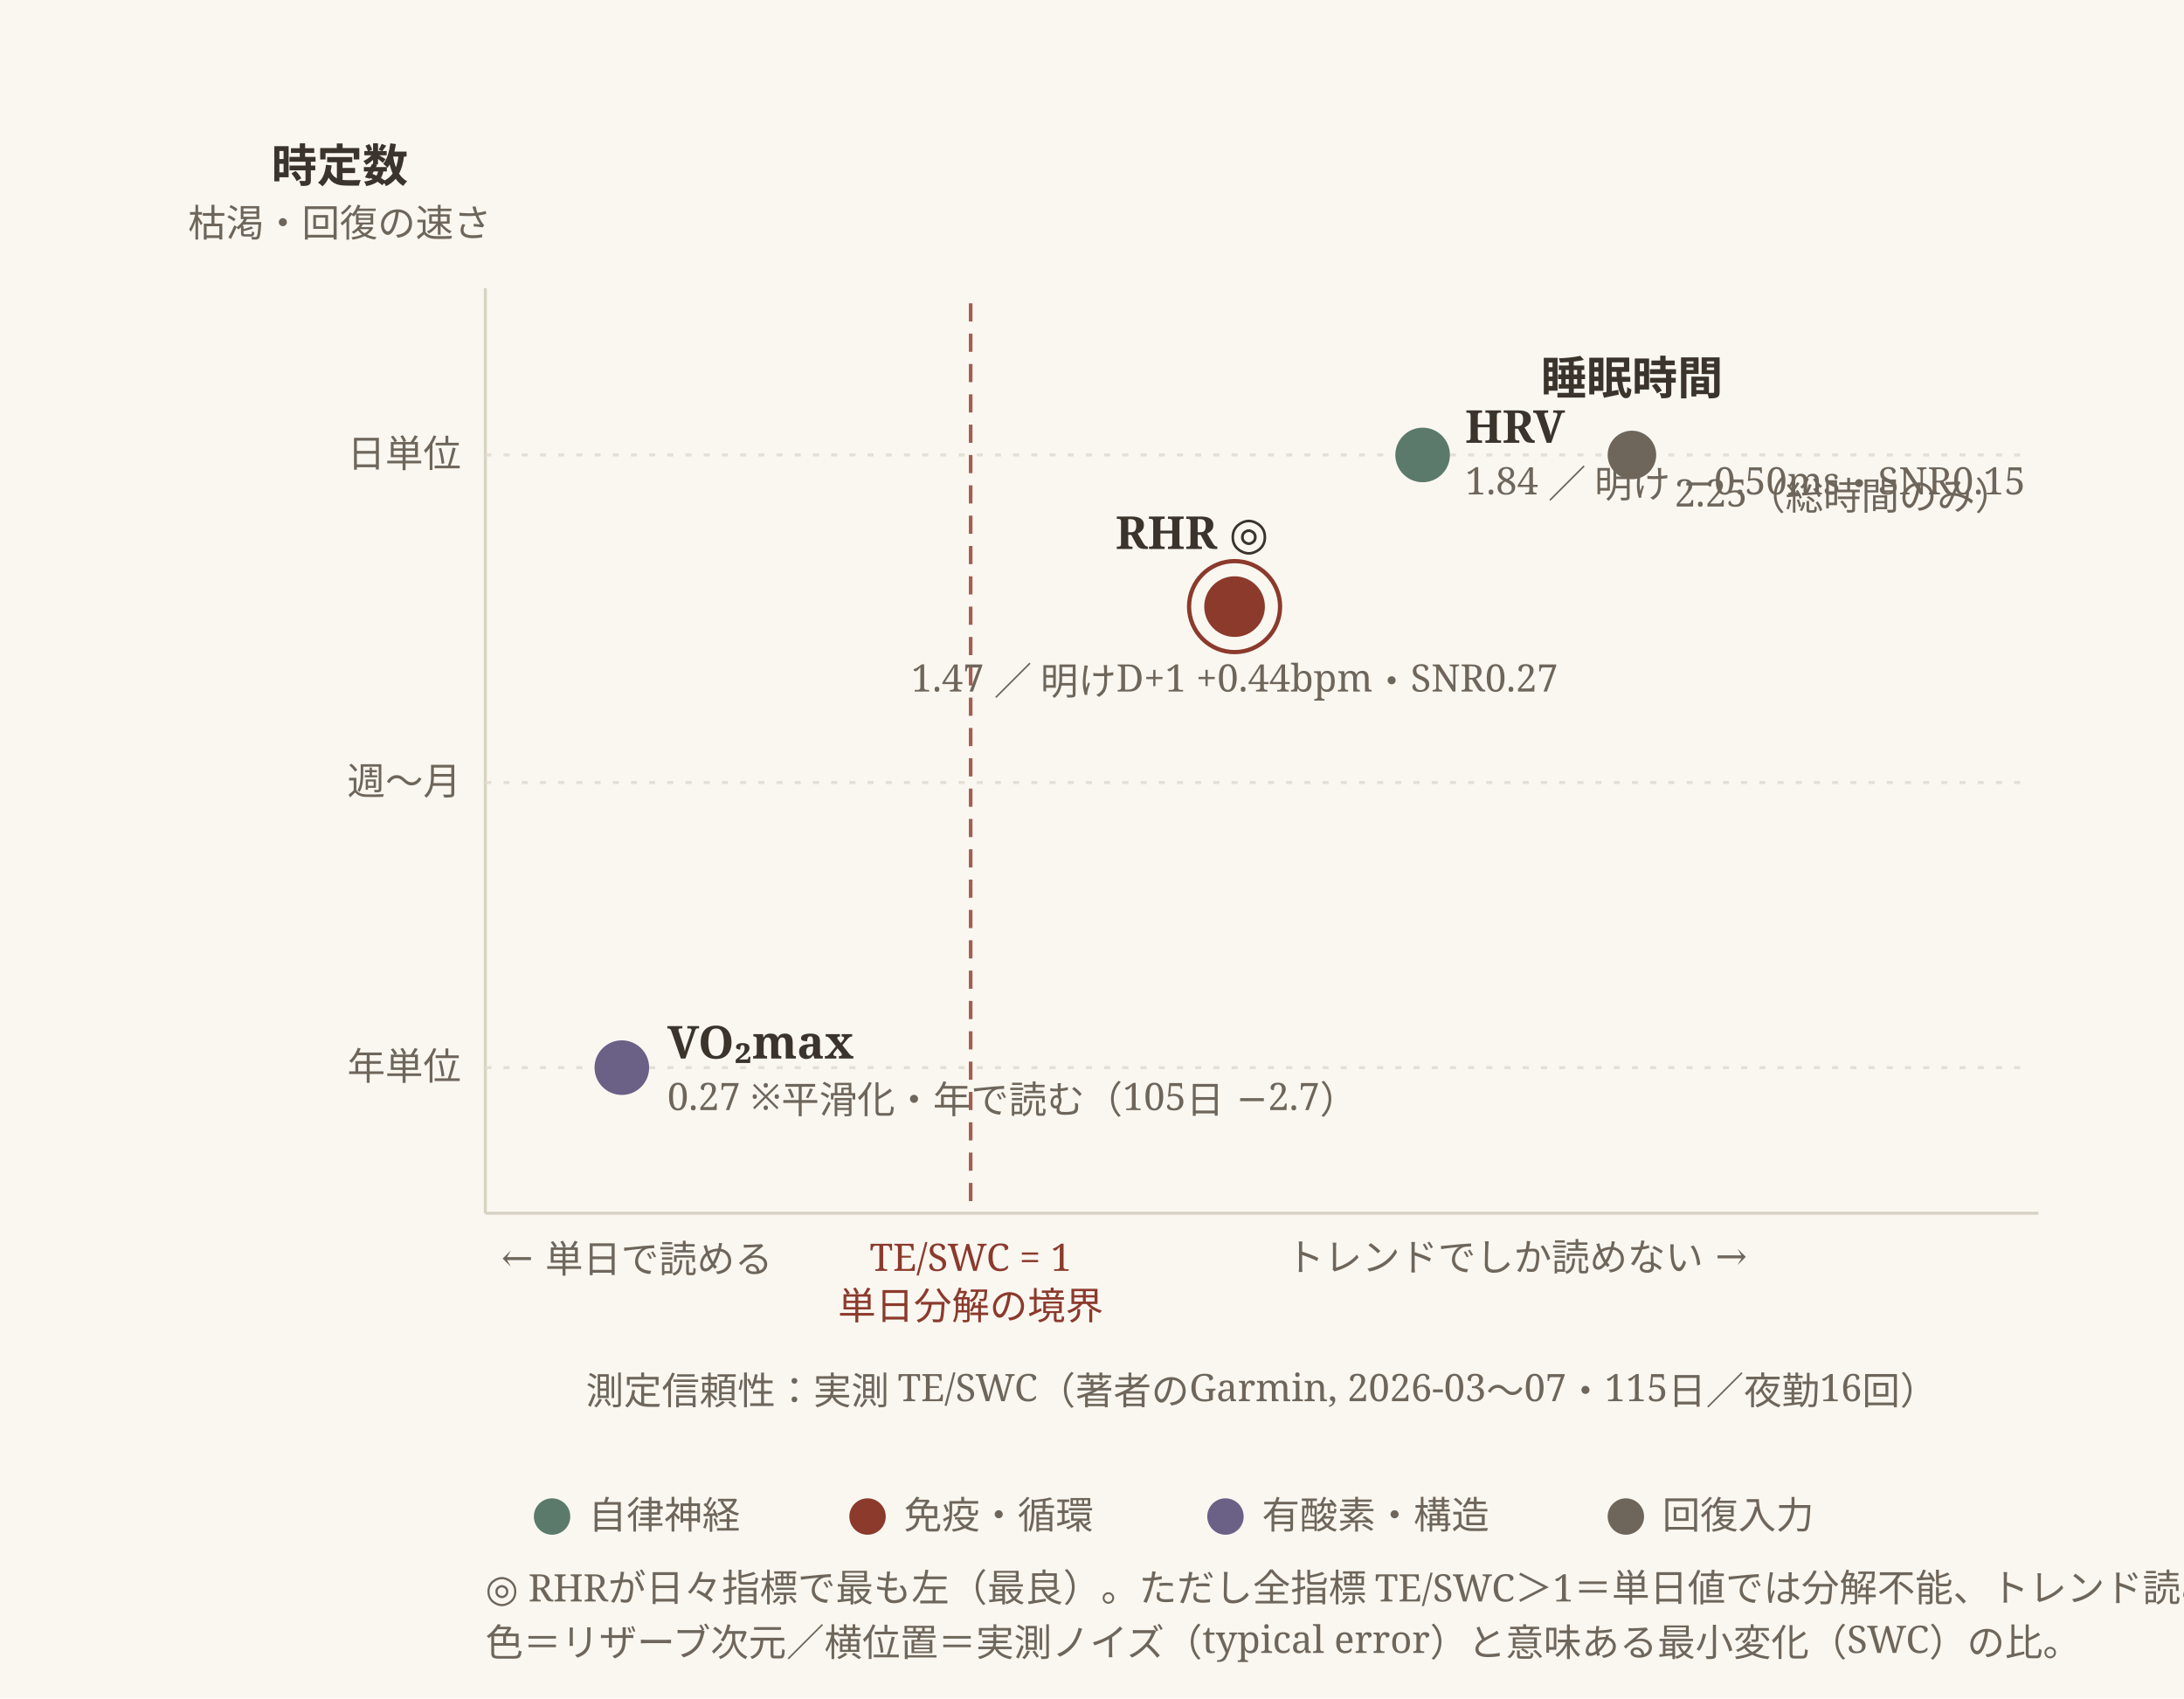
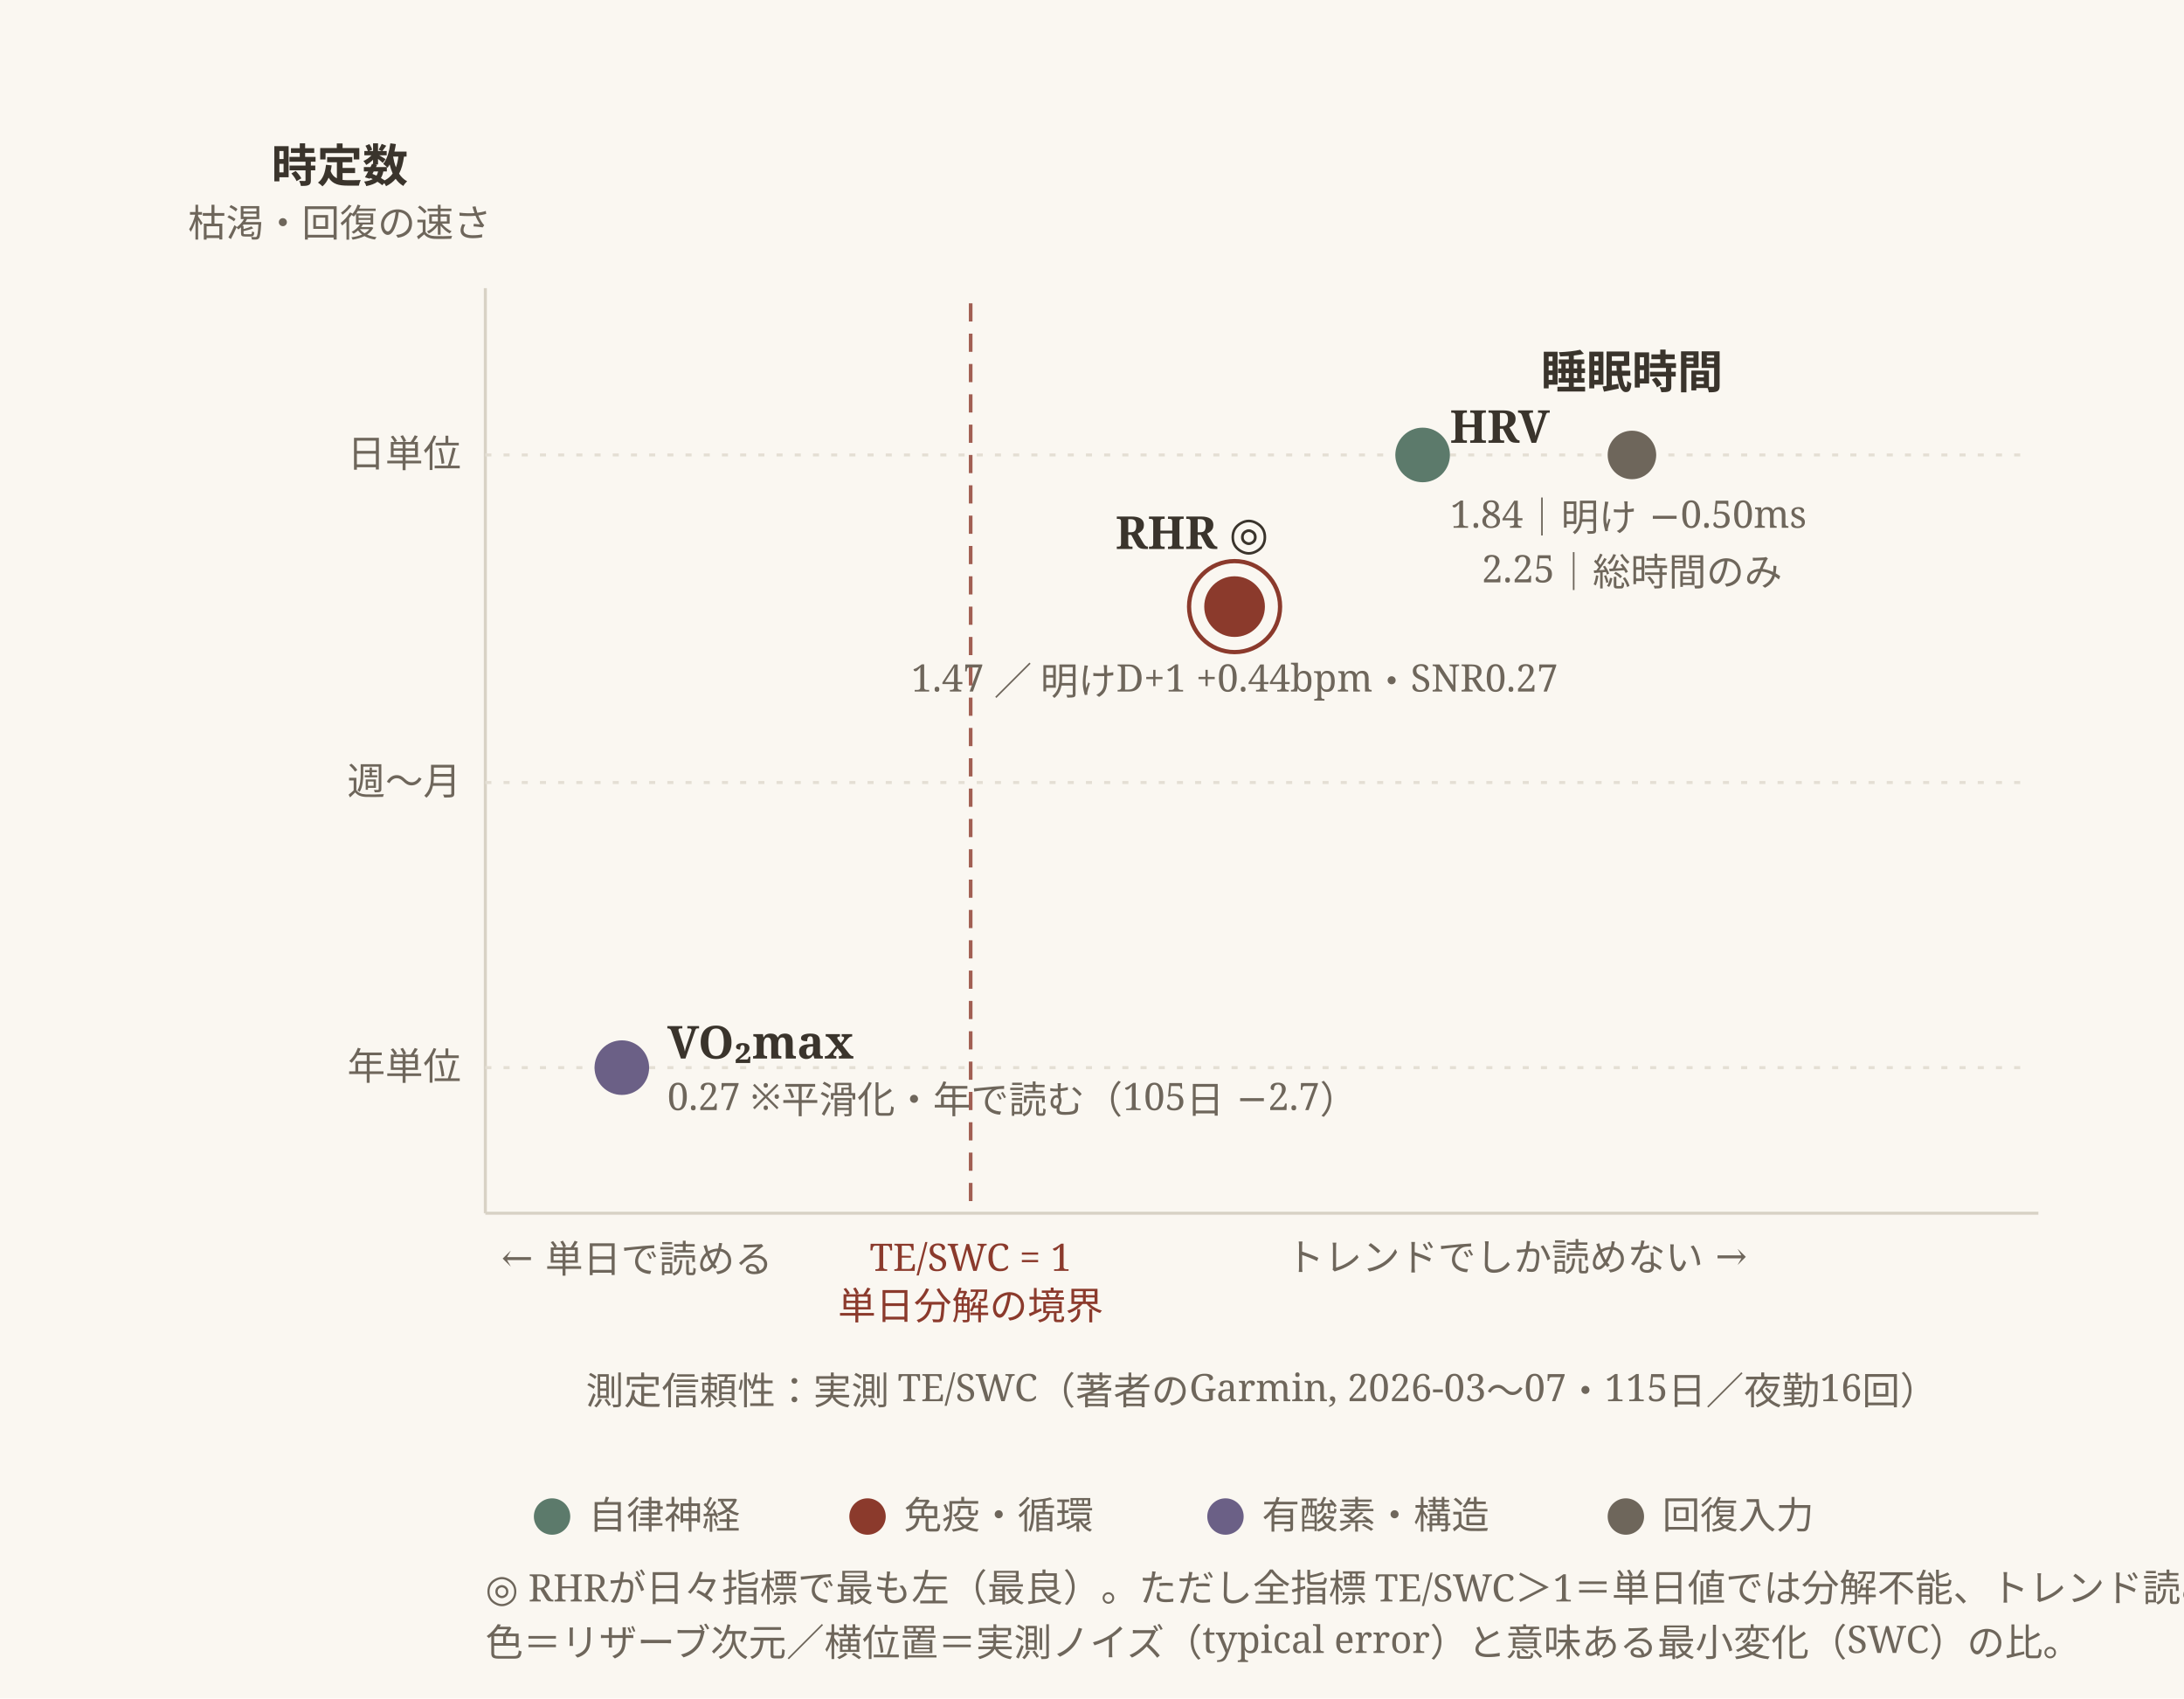
<svg xmlns="http://www.w3.org/2000/svg" viewBox="0 0 720 560" role="img" aria-labelledby="ttl desc" font-family="'Shippori Mincho B1', 'Noto Serif JP', serif">
  <style>
  .ink{fill:#3A342C}.haze{fill:#6E665B}.benga{fill:#8B3A2C}
  .t{font-size:15px}.ts{font-size:12.5px}.tb{font-size:15px;font-weight:600}
  .rule{stroke:#D8D2C5}.guide{stroke:#E4DFD4}
</style>
  <rect x="0" y="0" width="720" height="560" fill="#FAF7F1" />
  <text class="ink tb" x="112" y="60" text-anchor="middle">時定数</text>
  <text class="haze ts" x="112" y="78" text-anchor="middle">枯渇・回復の速さ</text>
  <line x1="160" y1="95" x2="160" y2="400" class="rule" stroke-width="1" />
  <line x1="160" y1="400" x2="672" y2="400" class="rule" stroke-width="1" />
  <line x1="160" y1="150" x2="668" y2="150" class="guide" stroke-width="1" stroke-dasharray="2 4" />
  <line x1="160" y1="258" x2="668" y2="258" class="guide" stroke-width="1" stroke-dasharray="2 4" />
  <line x1="160" y1="352" x2="668" y2="352" class="guide" stroke-width="1" stroke-dasharray="2 4" />
  <text class="haze ts" x="152" y="154" text-anchor="end">日単位</text>
  <text class="haze ts" x="152" y="262" text-anchor="end">週〜月</text>
  <text class="haze ts" x="152" y="356" text-anchor="end">年単位</text>
  <line x1="320" y1="100" x2="320" y2="400" stroke="#8B3A2C" stroke-width="1.2" stroke-dasharray="6 4" opacity="0.8" />
  <text class="benga ts" x="320" y="419" text-anchor="middle">TE/SWC = 1</text>
  <text class="benga ts" x="320" y="435" text-anchor="middle">単日分解の境界</text>
  <text class="haze ts" x="210" y="419" text-anchor="middle">← 単日で読める</text>
  <text class="haze ts" x="500" y="419" text-anchor="middle">トレンドでしか読めない →</text>
  <text class="haze ts" x="416" y="463" text-anchor="middle">測定信頼性：実測 TE/SWC（著者のGarmin, 2026-03〜07・115日／夜勤16回）</text>
  <circle cx="205" cy="352" r="9" fill="#6B6086" />
  <text class="ink tb" x="220" y="349" text-anchor="start">VO₂max</text>
  <text class="haze ts" x="220" y="366" text-anchor="start">0.27 ※平滑化・年で読む（105日 −2.7）</text>
  <circle cx="407" cy="200" r="15" fill="none" stroke="#8B3A2C" stroke-width="1.4" />
  <circle cx="407" cy="200" r="10" fill="#8B3A2C" />
  <text class="ink tb" x="393" y="181" text-anchor="middle">RHR ◎</text>
  <text class="haze ts" x="407" y="228" text-anchor="middle">1.47 ／ 明けD+1 +0.44bpm・SNR0.27</text>
  <circle cx="469" cy="150" r="9" fill="#5C7A6B" />
-   <text class="ink tb" x="483" y="146" text-anchor="start">HRV</text>
-   <text class="haze ts" x="483" y="163" text-anchor="start">1.84 ／ 明け −0.50ms・SNR0.15</text>
+   <text class="ink tb" x="478" y="146" text-anchor="start">HRV</text>
+   <text class="haze ts" x="478" y="174" text-anchor="start">1.84｜明け −0.50ms</text>
  <circle cx="538" cy="150" r="8" fill="#6E665B" />
-   <text class="ink tb" x="538" y="130" text-anchor="middle">睡眠時間</text>
-   <text class="haze ts" x="552" y="167" text-anchor="start">2.25（総時間のみ）</text>
+   <text class="ink tb" x="538" y="128" text-anchor="middle">睡眠時間</text>
+   <text class="haze ts" x="538" y="192" text-anchor="middle">2.25｜総時間のみ</text>
  <circle cx="182" cy="500" r="6" fill="#5C7A6B" />
  <text class="haze ts" x="194" y="504" text-anchor="start">自律神経</text>
  <circle cx="286" cy="500" r="6" fill="#8B3A2C" />
  <text class="haze ts" x="298" y="504" text-anchor="start">免疫・循環</text>
  <circle cx="404" cy="500" r="6" fill="#6B6086" />
  <text class="haze ts" x="416" y="504" text-anchor="start">有酸素・構造</text>
  <circle cx="536" cy="500" r="6" fill="#6E665B" />
  <text class="haze ts" x="548" y="504" text-anchor="start">回復入力</text>
  <text class="haze ts" x="160" y="528" text-anchor="start">◎ RHRが日々指標で最も左（最良）。ただし全指標 TE/SWC＞1＝単日値では分解不能、トレンド読みが必須。</text>
  <text class="haze ts" x="160" y="546" text-anchor="start">色＝リザーブ次元／横位置＝実測ノイズ（typical error）と意味ある最小変化（SWC）の比。</text>
</svg>
